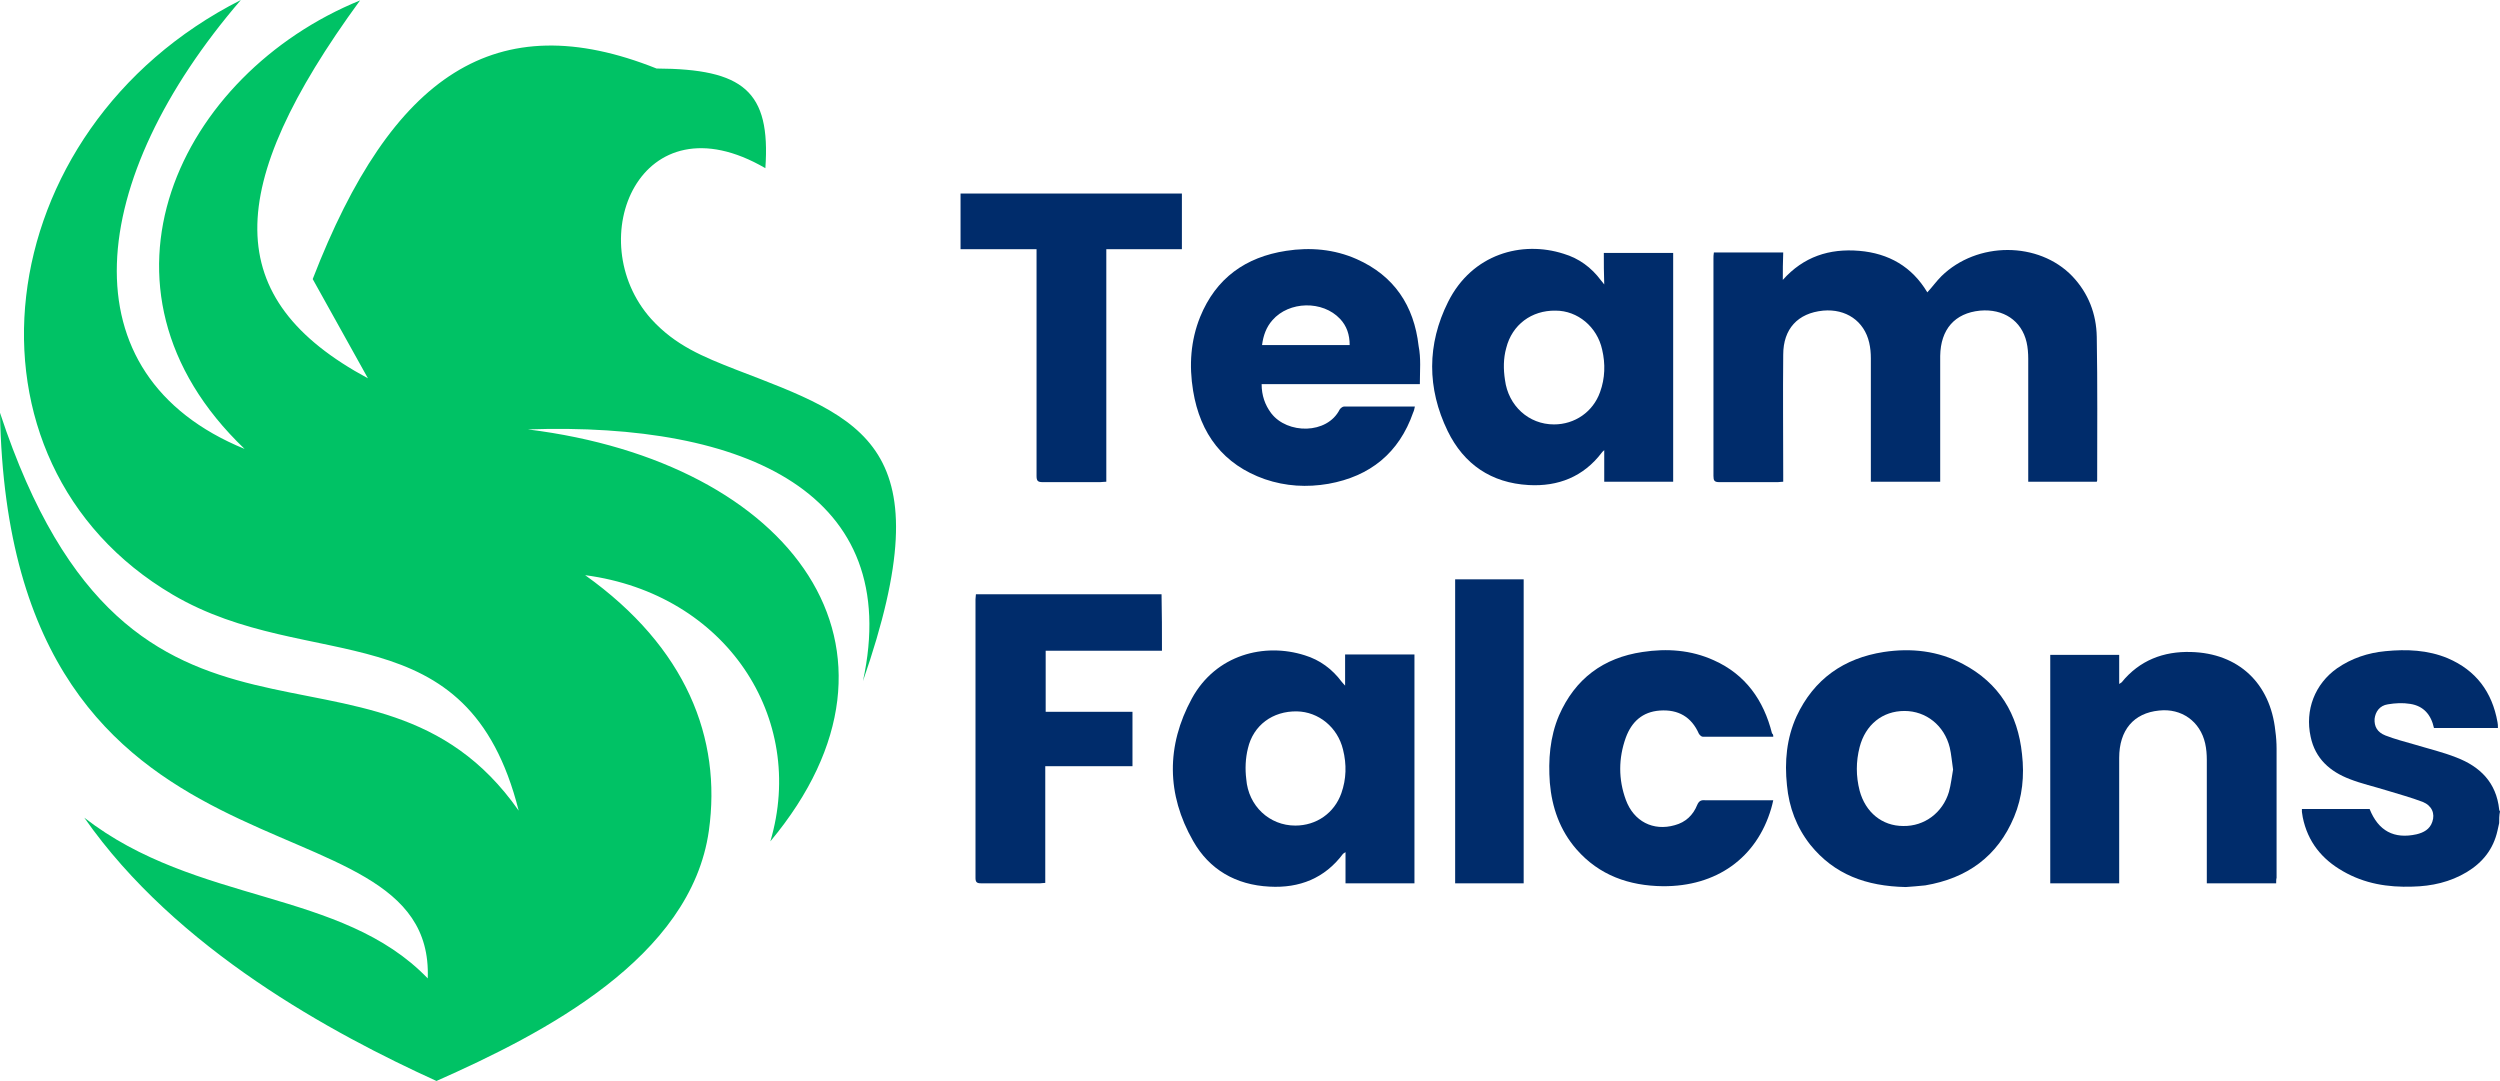
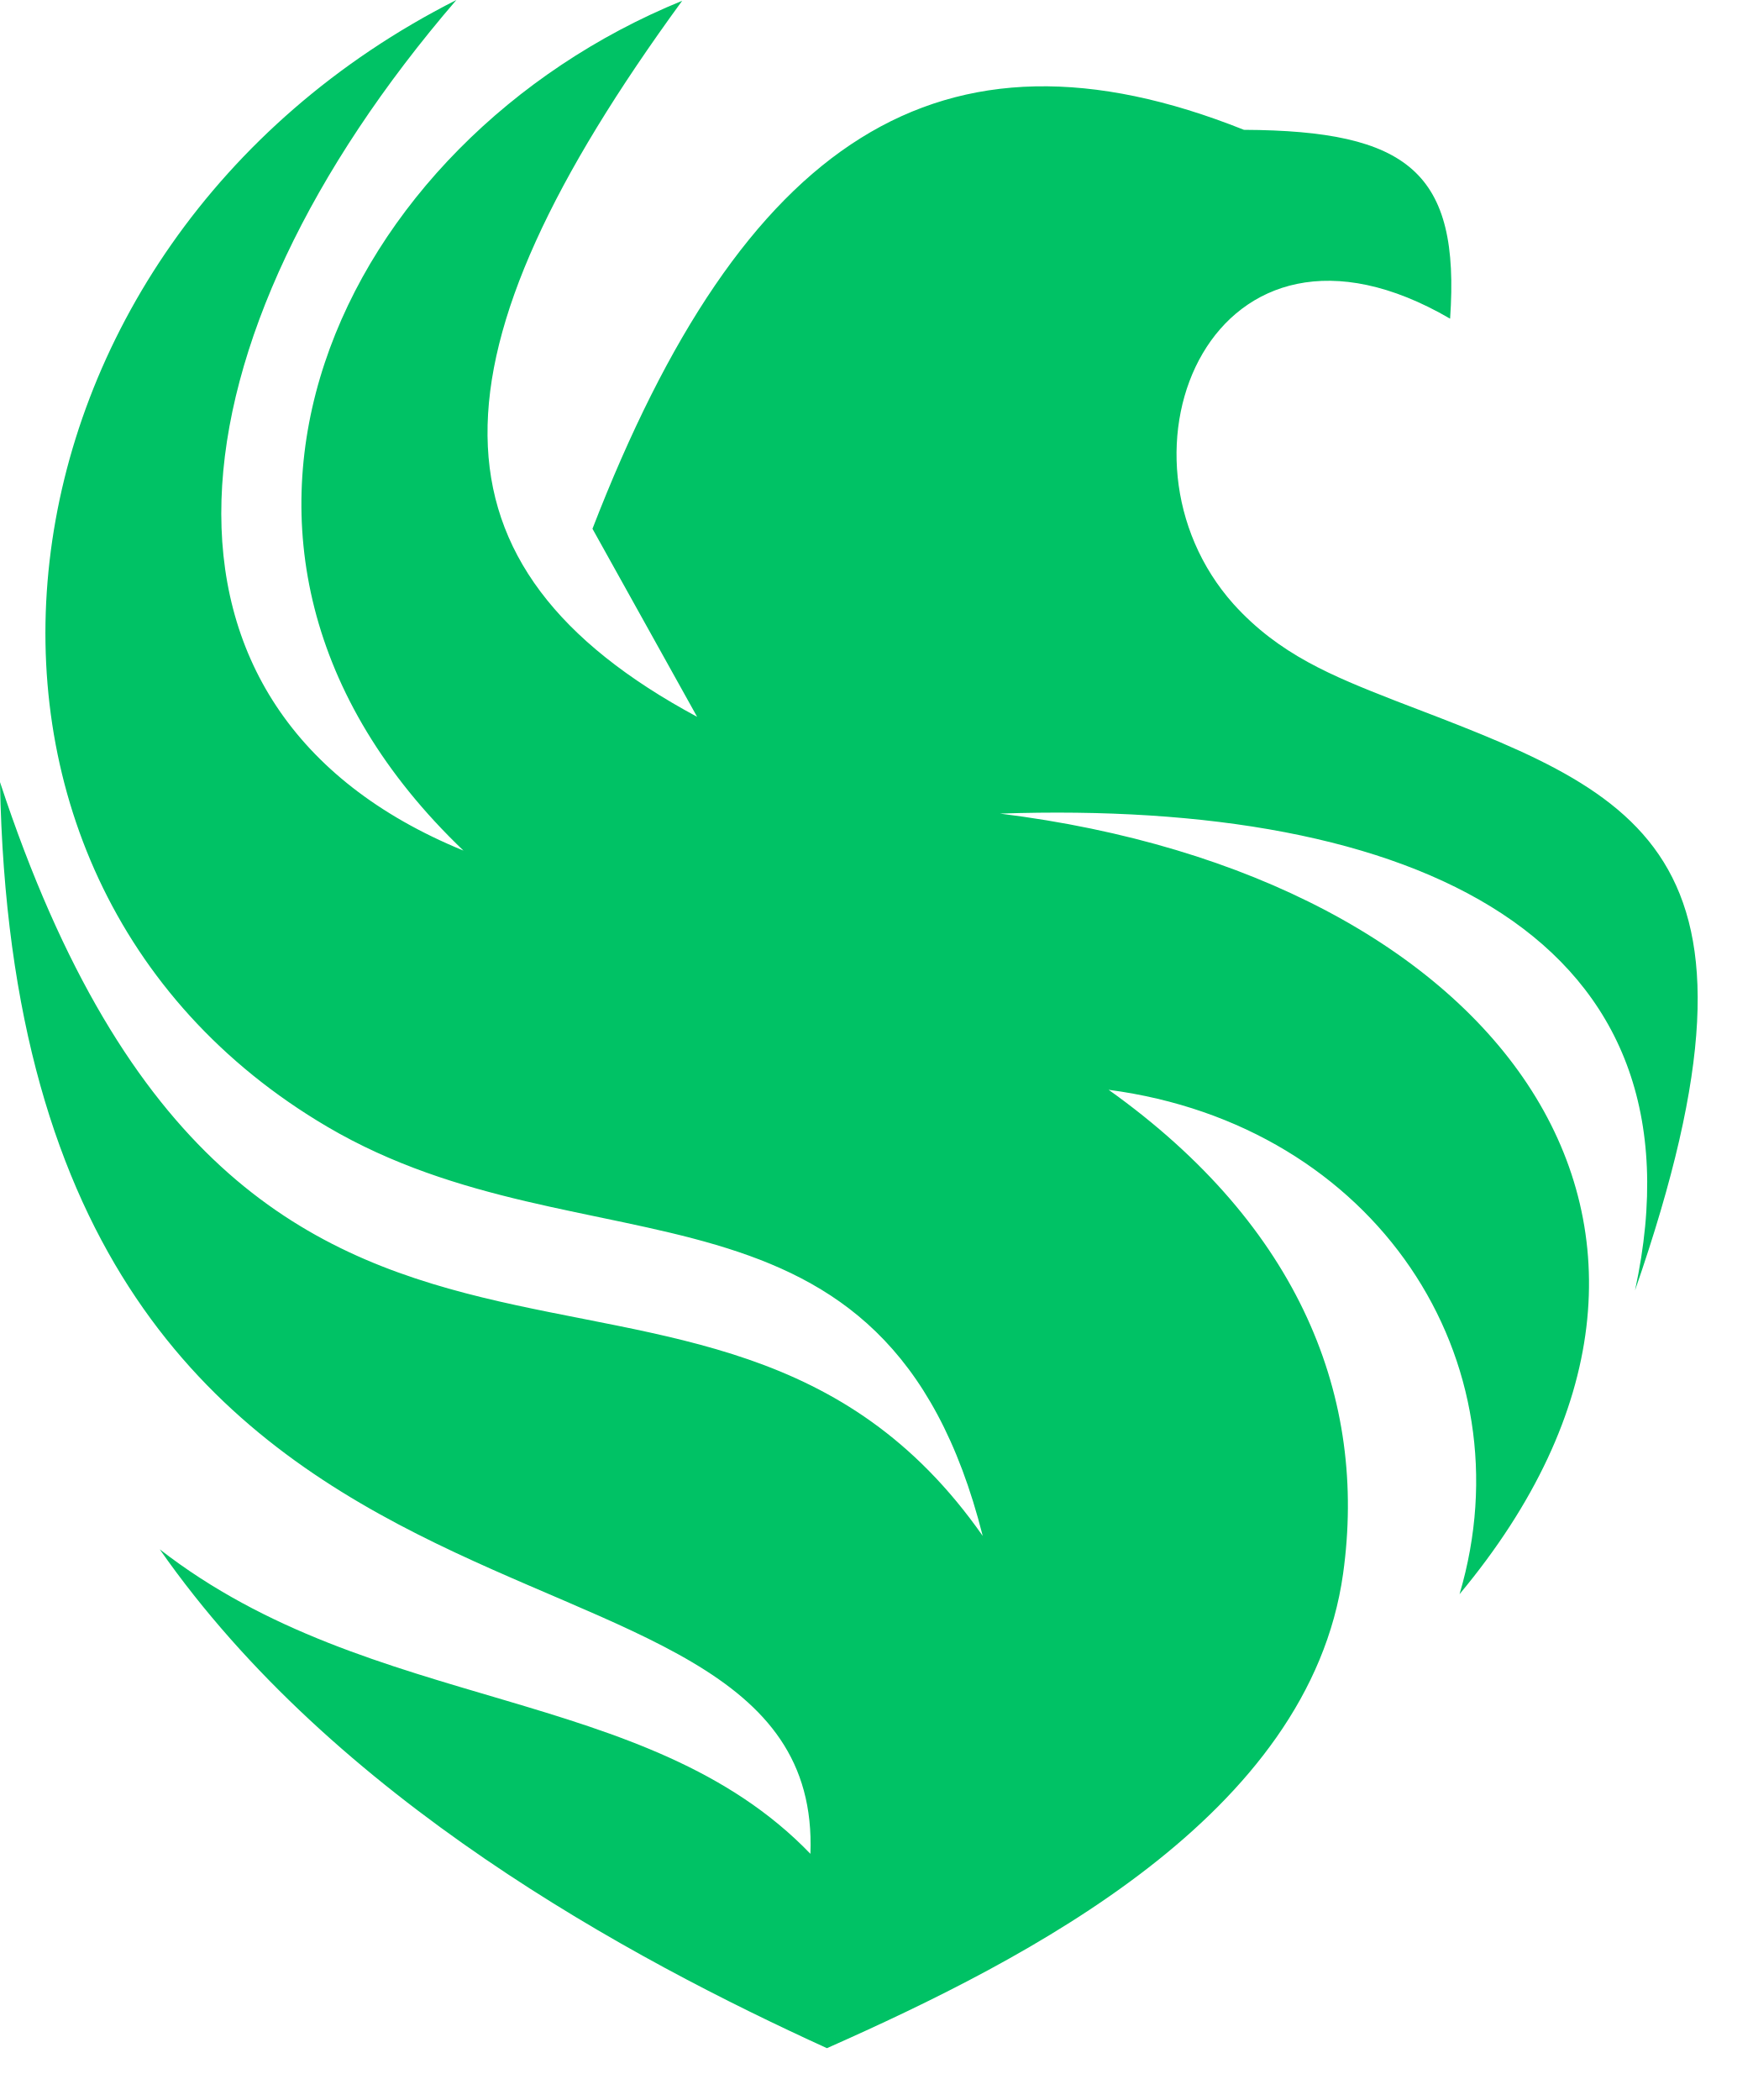
- <svg xmlns="http://www.w3.org/2000/svg" version="1.1" id="Layer_1" x="0px" y="0px" viewBox="0 0 300 129.718" xml:space="preserve" width="300" height="129.718">
+ <svg xmlns="http://www.w3.org/2000/svg" version="1.1" id="Layer_1" x="0px" y="0px" viewBox="0 0 111 133" xml:space="preserve" width="111" height="133">
  <defs id="defs13">
	
	

		
	
		
	
			
			
			
			
			
			
			
			
			
			
			
		</defs>
  <style type="text/css" id="style1">
	.st0{fill-rule:evenodd;clip-rule:evenodd;fill:#00C265;}
	.st1{fill:#002C6B;}
	.st2{fill:#00C265;}
</style>
  <g id="g15" transform="matrix(0.4983389,0,0,0.4983389,-99.21927,-184.3356)">
    <path class="st0" d="m 257.1,369.9 c -61.6,31.2 -70.8,111.2 -16.4,143.2 33,19.4 71,3.3 83.3,52 -35,-50 -93,1.1 -124.9,-95.8 2.2,120.7 104.8,88.7 103,136.2 -20.8,-21.6 -55.7,-17.7 -82.7,-38.7 22.2,31.8 59.8,52 84.8,63.4 25.7,-11.4 61.3,-29.6 65.6,-60.3 3.1,-22.2 -5.4,-44.1 -29.8,-61.5 34,4.5 53.4,34.4 44.6,64.1 38.6,-46.3 5.3,-91.3 -58.4,-99.2 52.7,-1.8 90.5,15.5 80.7,60.6 19.8,-57 0.1,-63.2 -30.6,-75 -7.9,-3.1 -14.6,-5.8 -20.4,-12.2 -17,-19 -2.7,-53.9 27.5,-36.3 1.3,-18.6 -5.3,-23.9 -26.2,-24 -38.6,-15.4 -63.7,1.3 -82.8,50.7 l 13.3,23.9 c -35.5,-19.1 -34.9,-45.8 -1.9,-91 -43.4,17.7 -68.5,69.1 -27.8,108 -43.7,-17.9 -38,-65 -0.9,-108.1 z" id="path1" />
    <g id="g13">
      <path class="st1" d="m 628.4,437.3 c 5,-5.6 11.2,-7.6 18.4,-7 7.1,0.6 12.7,3.8 16.4,10 1.2,-1.3 2.2,-2.7 3.4,-3.9 8.6,-8.4 23.4,-8.4 31.5,0 3.9,4.1 5.8,9.1 5.9,14.6 0.2,11.5 0.1,23 0.1,34.5 0,0.1 0,0.2 -0.1,0.4 -5.4,0 -10.9,0 -16.5,0 0,-0.6 0,-1.1 0,-1.6 0,-9.3 0,-18.6 0,-28 0,-1.3 -0.1,-2.7 -0.4,-4 -1.2,-5.2 -5.6,-8.1 -11.2,-7.6 -6.1,0.6 -9.5,4.5 -9.6,10.9 0,9.5 0,19.1 0,28.6 0,0.5 0,1 0,1.7 -5.6,0 -11,0 -16.7,0 0,-0.5 0,-1 0,-1.5 0,-9.4 0,-18.8 0,-28.2 0,-1.3 -0.1,-2.5 -0.4,-3.8 -1.2,-5.2 -5.6,-8.2 -11.1,-7.7 -6.1,0.6 -9.6,4.4 -9.6,10.6 -0.1,9.6 0,19.3 0,28.9 0,0.5 0,1 0,1.7 -0.5,0 -0.9,0.1 -1.3,0.1 -4.7,0 -9.4,0 -14.1,0 -1.2,0 -1.4,-0.4 -1.4,-1.5 0,-17.4 0,-34.8 0,-52.3 0,-0.5 0,-0.9 0.1,-1.5 5.6,0 11,0 16.7,0 -0.1,2.3 -0.1,4.4 -0.1,6.6 z" id="path3" />
      <path class="st1" d="m 585.3,430.8 c 5.6,0 11.1,0 16.7,0 0,18.3 0,36.7 0,55.1 -5.5,0 -10.9,0 -16.6,0 0,-2.4 0,-4.8 0,-7.6 -0.4,0.3 -0.5,0.5 -0.6,0.6 -4.4,5.8 -10.5,8.2 -17.6,7.8 -9,-0.5 -15.6,-5 -19.5,-13 -5,-10.3 -5,-20.9 0.1,-31.1 5.8,-11.6 17.8,-14.8 27.8,-11.6 3.7,1.1 6.7,3.3 9,6.4 0.2,0.2 0.4,0.5 0.8,1 -0.1,-2.7 -0.1,-5.1 -0.1,-7.6 z m -12,41.3 c 5,0 9.4,-3 11.1,-7.8 1.2,-3.3 1.3,-6.8 0.5,-10.2 -1.2,-5.5 -5.9,-9.4 -11.2,-9.4 -5.8,-0.1 -10.5,3.4 -11.9,9 -0.7,2.5 -0.7,5.1 -0.3,7.7 0.8,6.2 5.7,10.7 11.8,10.7 z" id="path4" />
      <path class="st1" d="m 541,462.4 c -12.8,0 -25.3,0 -38.1,0 0,2.7 0.8,5 2.3,7 3.9,5.1 13.5,5.1 16.5,-0.9 0.2,-0.3 0.7,-0.7 1,-0.7 5.3,0 10.7,0 16,0 0.3,0 0.6,0 1.1,0 -0.1,0.5 -0.2,1 -0.4,1.4 -3.4,9.8 -10.4,15.4 -20.4,17.2 -5.2,0.9 -10.3,0.6 -15.3,-1.1 -10,-3.5 -15.6,-10.9 -17.3,-21.3 -1,-6.1 -0.6,-12.1 1.7,-17.8 3.8,-9.3 10.9,-14.4 20.7,-15.9 5.8,-0.9 11.6,-0.4 17,2 9,4 13.8,11.2 14.9,20.9 0.6,3 0.3,6 0.3,9.2 z M 524.1,453 c 0,-2.5 -0.7,-4.6 -2.3,-6.3 -4.2,-4.5 -12.3,-4.3 -16.3,0.3 -1.5,1.7 -2.2,3.7 -2.5,6 7.1,0 14,0 21.1,0 z" id="path6" />
      <path class="st1" d="m 483.7,416.5 c 0,4.5 0,8.9 0,13.4 -6.1,0 -12.1,0 -18.2,0 0,18.7 0,37.3 0,56 -0.6,0 -1,0.1 -1.5,0.1 -4.6,0 -9.2,0 -13.8,0 -1.2,0 -1.5,-0.3 -1.5,-1.5 0,-17.6 0,-35.1 0,-52.7 0,-0.6 0,-1.2 0,-1.9 -6.2,0 -12.2,0 -18.3,0 0,-4.5 0,-8.9 0,-13.4 17.7,0 35.4,0 53.3,0 z" id="path11" />
    </g>
    <g id="g14">
      <path class="st1" d="m 800.9,568.1 c -0.1,0.6 -0.3,1.2 -0.4,1.8 -1,4.5 -3.6,7.7 -7.4,10 -4,2.4 -8.4,3.4 -13.1,3.5 -5.9,0.2 -11.5,-0.7 -16.7,-3.7 -5.1,-2.9 -8.5,-7.1 -9.7,-13 -0.1,-0.4 -0.1,-0.9 -0.2,-1.3 0,-0.2 0,-0.4 0,-0.7 5.5,0 10.9,0 16.3,0 2.1,5.3 5.9,7.3 11.3,6.1 1.7,-0.4 3.2,-1.2 3.8,-3 0.7,-2 -0.1,-3.9 -2.3,-4.8 -2.9,-1.1 -5.9,-1.9 -8.8,-2.8 -2.9,-0.9 -6,-1.6 -8.8,-2.7 -4.7,-1.8 -8.3,-4.9 -9.4,-10.2 -1.4,-6.4 1,-12.7 6.4,-16.5 3.5,-2.4 7.4,-3.7 11.6,-4.1 5.1,-0.5 10.2,-0.3 15,1.7 6.8,2.9 10.7,8.1 12,15.4 0.1,0.4 0.1,0.9 0.1,1.4 -5.1,0 -10.2,0 -15.4,0 -0.7,-3.2 -2.5,-5.3 -5.7,-5.8 -1.8,-0.3 -3.6,-0.2 -5.4,0.1 -2,0.3 -3,1.8 -3.2,3.5 -0.1,1.8 0.6,3.2 2.6,4 2.3,0.9 4.7,1.5 7.1,2.2 3.3,1 6.7,1.8 10,3.1 5.7,2.2 9.6,6 10.3,12.5 0,0.2 0.1,0.3 0.2,0.5 -0.2,0.9 -0.2,1.9 -0.2,2.8 z" id="path2" />
      <path class="st1" d="m 523,535 c 0,-2.7 0,-5.1 0,-7.5 5.6,0 11.1,0 16.7,0 0,18.3 0,36.6 0,55.1 -5.5,0 -11,0 -16.6,0 0,-2.4 0,-4.8 0,-7.5 -0.3,0.2 -0.5,0.3 -0.6,0.4 -4.4,5.9 -10.5,8.3 -17.7,7.9 -8.1,-0.4 -14.5,-4.1 -18.4,-11 -6.4,-11.2 -6.5,-22.9 -0.3,-34.3 5.8,-10.6 17.5,-13.5 27.2,-10.4 3.6,1.1 6.6,3.3 8.9,6.4 0.2,0.2 0.4,0.5 0.8,0.9 z m -12,33.7 c 5.1,0 9.4,-3 11.1,-7.8 1.2,-3.4 1.3,-6.9 0.4,-10.5 -1.3,-5.4 -5.9,-9.1 -11.1,-9.2 -5.8,-0.1 -10.5,3.3 -11.8,8.9 -0.6,2.4 -0.7,5 -0.4,7.4 0.5,6.5 5.6,11.2 11.8,11.2 z" id="path5" />
      <path class="st1" d="m 658,583.5 c -9.5,-0.2 -17.2,-3 -23,-10.2 -3.3,-4.2 -5.1,-9 -5.6,-14.3 -0.6,-5.7 -0.1,-11.3 2.3,-16.6 4.2,-9 11.4,-14 21,-15.5 6.6,-1 13.1,-0.3 19.1,2.9 8.7,4.6 13.2,12 14.2,21.7 0.6,5.2 0.1,10.3 -1.9,15.1 -4,9.6 -11.4,14.8 -21.4,16.5 -1.7,0.2 -3.5,0.3 -4.7,0.4 z m 11.4,-28.3 c -0.3,-1.9 -0.4,-3.6 -0.8,-5.3 -1.3,-5.3 -5.7,-8.8 -10.9,-8.8 -5.3,0 -9.4,3.3 -10.8,8.7 -0.9,3.5 -0.9,7 0,10.5 1.4,5.2 5.4,8.5 10.5,8.5 5.1,0.1 9.5,-3.2 11,-8.2 0.5,-1.8 0.7,-3.7 1,-5.4 z" id="path7" />
      <path class="st1" d="m 747.2,582.6 c -5.6,0 -11.1,0 -16.7,0 0,-0.6 0,-1.1 0,-1.6 0,-9.4 0,-18.7 0,-28.1 0,-1.3 -0.1,-2.7 -0.4,-4 -1.2,-5.3 -5.7,-8.5 -11.1,-7.9 -6.1,0.6 -9.6,4.7 -9.6,11.4 0,9.5 0,19.1 0,28.6 0,0.5 0,1 0,1.6 -5.6,0 -11,0 -16.6,0 0,-18.3 0,-36.6 0,-55 5.5,0 10.9,0 16.6,0 0,2.3 0,4.5 0,7 0.3,-0.2 0.5,-0.3 0.6,-0.4 4.3,-5.3 10.1,-7.5 16.7,-7.3 11.4,0.3 19.1,7.5 20.3,19 0.2,1.4 0.3,2.9 0.3,4.3 0,10.4 0,20.7 0,31.1 -0.1,0.3 -0.1,0.7 -0.1,1.3 z" id="path8" />
      <path class="st1" d="m 478.9,526.6 c -9.3,0 -18.6,0 -28,0 0,4.9 0,9.8 0,14.7 7,0 13.9,0 20.9,0 0,4.4 0,8.7 0,13.1 -6.9,0 -13.9,0 -21,0 0,9.5 0,18.8 0,28.1 -0.5,0 -0.8,0.1 -1.2,0.1 -4.8,0 -9.6,0 -14.3,0 -1,0 -1.3,-0.3 -1.3,-1.3 0,-22.4 0,-44.7 0,-67.1 0,-0.4 0.1,-0.8 0.1,-1.2 14.9,0 29.8,0 44.7,0 0.1,4.6 0.1,9 0.1,13.6 z" id="path9" />
      <path class="st1" d="m 626.1,547.3 c -5.8,0 -11.4,0 -17,0 -0.3,0 -0.7,-0.4 -0.9,-0.7 -1.8,-4.1 -5,-5.9 -9.4,-5.6 -4.2,0.3 -6.8,2.7 -8.2,6.5 -1.8,5 -1.8,10.1 0,15 1.9,5.2 6.6,7.6 11.8,6.1 2.6,-0.7 4.4,-2.4 5.4,-4.9 0.4,-0.9 0.9,-1.2 1.9,-1.1 5,0 10,0 15,0 0.4,0 0.8,0 1.4,0 -0.2,0.8 -0.3,1.4 -0.5,2 -3.5,11.9 -13.2,18.8 -26.1,18.7 -8.1,-0.1 -15.3,-2.6 -20.8,-8.9 -4,-4.6 -5.9,-10.1 -6.4,-16 -0.4,-5.5 0,-11 2.2,-16.2 3.9,-8.9 10.7,-13.9 20.1,-15.3 5.9,-0.9 11.7,-0.5 17.2,2 7.6,3.4 12,9.6 14,17.6 0.3,0.2 0.3,0.5 0.3,0.8 z" id="path10" />
      <path class="st1" d="m 566,582.6 c -5.5,0 -11,0 -16.5,0 0,-24.4 0,-48.8 0,-73.2 5.5,0 10.9,0 16.5,0 0,24.3 0,48.7 0,73.2 z" id="path12" />
    </g>
  </g>
</svg>
